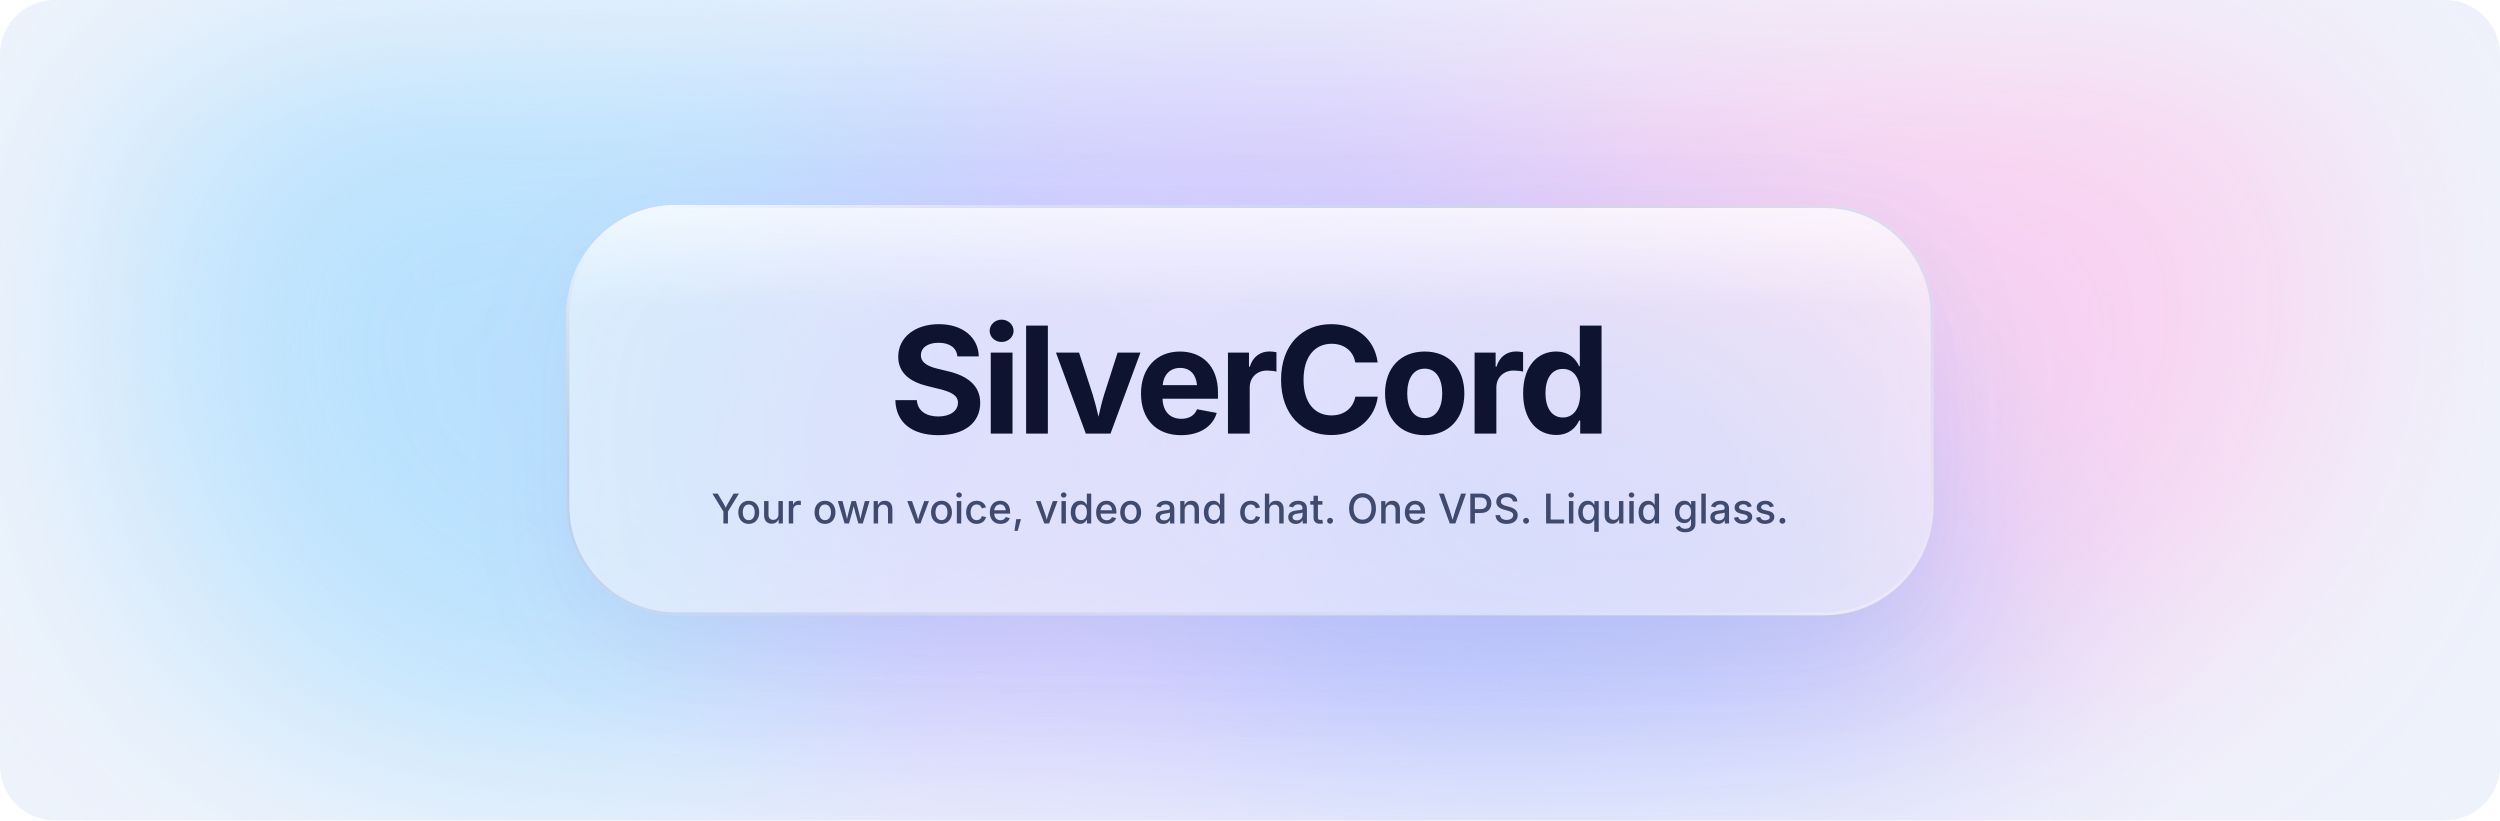
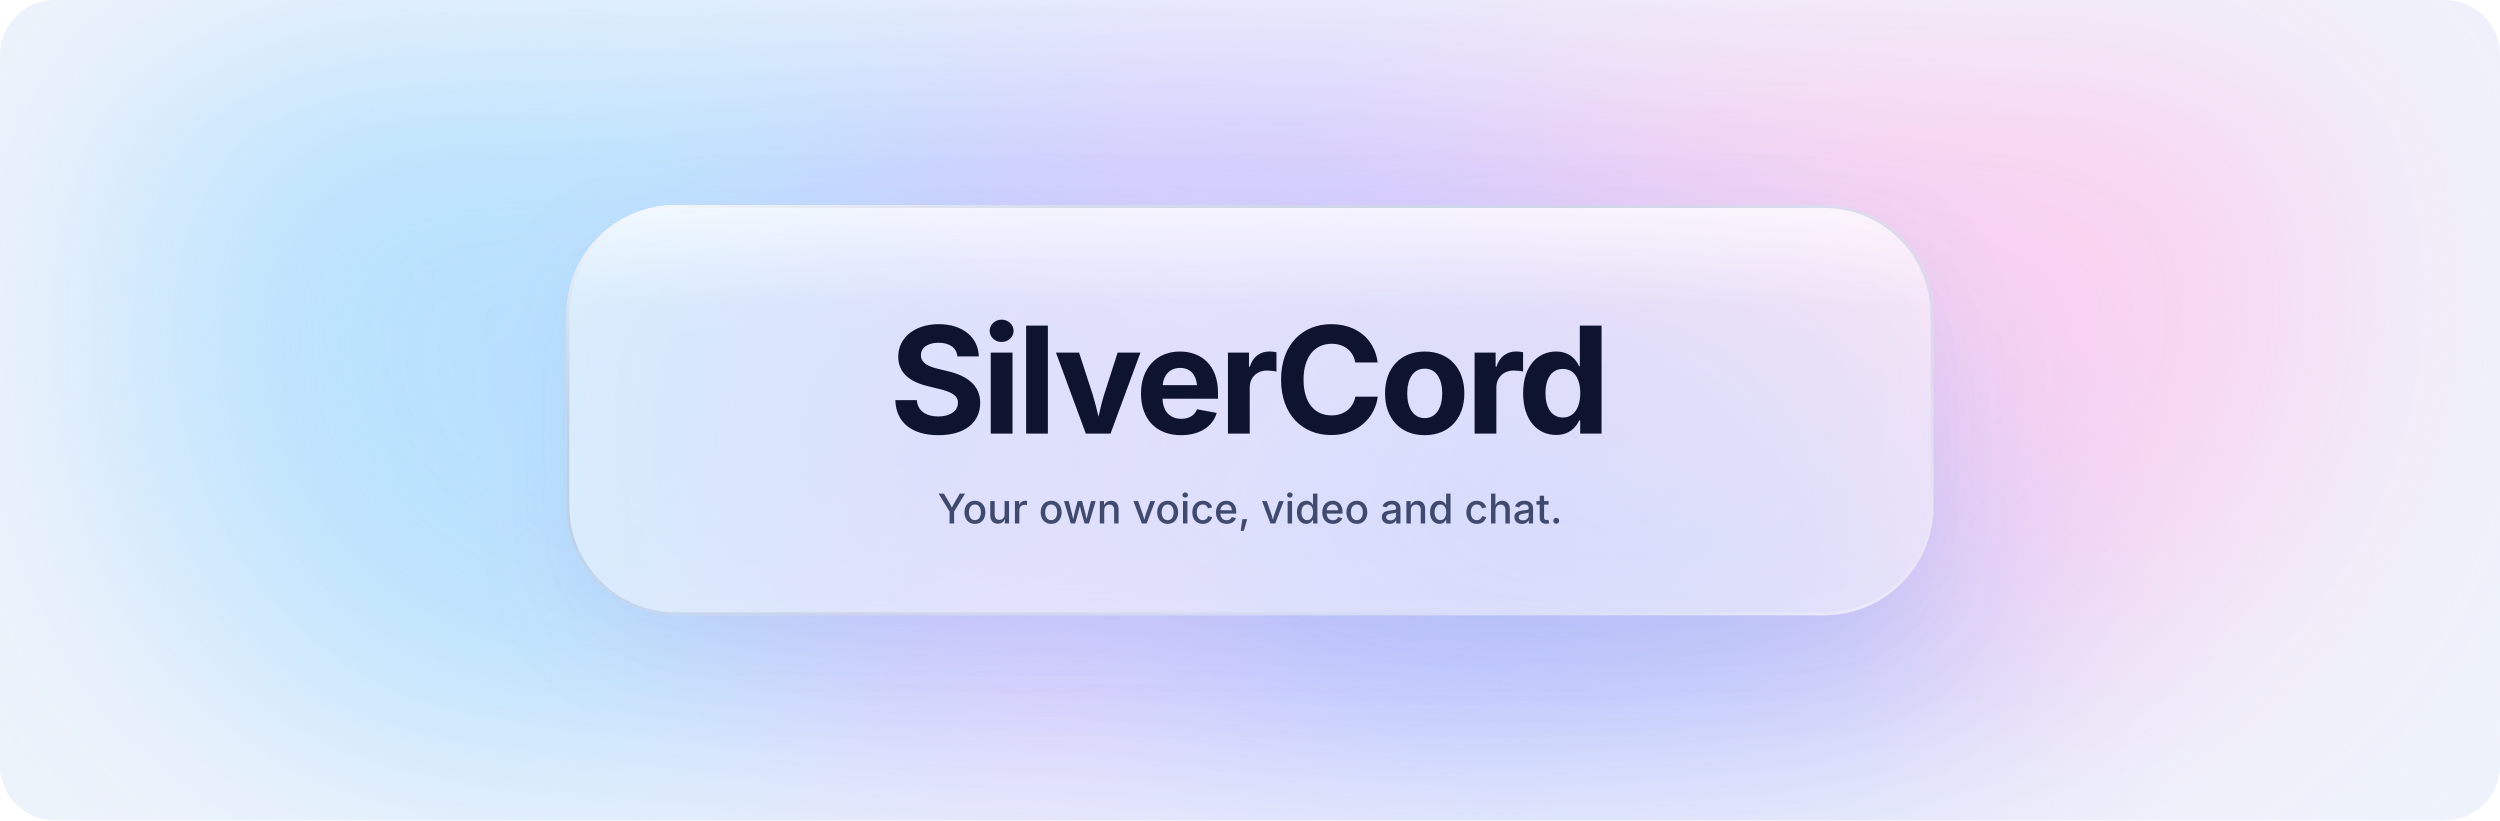
<svg xmlns="http://www.w3.org/2000/svg" width="1280" height="420" viewBox="0 0 1280 420" role="img" aria-label="SilverCord">
  <defs>
    <filter id="aurora" x="-50%" y="-50%" width="200%" height="200%">
      <feGaussianBlur stdDeviation="70" />
    </filter>
    <filter id="grain">
      <feTurbulence type="fractalNoise" baseFrequency="0.9" numOctaves="2" stitchTiles="stitch" />
      <feColorMatrix values="0 0 0 0 1  0 0 0 0 1  0 0 0 0 1  0 0 0 0.05 0" />
    </filter>
    <filter id="soft" x="-20%" y="-40%" width="140%" height="180%">
      <feDropShadow dx="0" dy="18" stdDeviation="22" flood-color="#8EA2D8" flood-opacity="0.35" />
    </filter>
    <linearGradient id="rim" x1="0" y1="0" x2="1" y2="1">
      <stop offset="0" stop-color="rgba(255,255,255,0.95)" />
      <stop offset="0.45" stop-color="rgba(120,140,190,0.25)" />
      <stop offset="1" stop-color="rgba(255,255,255,0.95)" stop-opacity="0.35" />
    </linearGradient>
    <linearGradient id="sheen" x1="0" y1="0" x2="0" y2="1">
      <stop offset="0" stop-color="#FFFFFF" stop-opacity="0.6" />
      <stop offset="0.5" stop-color="#FFFFFF" stop-opacity="0" />
    </linearGradient>
    <radialGradient id="spec" cx="0" cy="0" r="1">
      <stop offset="0" stop-color="#FFFFFF" stop-opacity="0.8" />
      <stop offset="1" stop-color="#FFFFFF" stop-opacity="0" />
    </radialGradient>
    <clipPath id="frame">
      <rect width="1280" height="420" rx="28" />
    </clipPath>
    <clipPath id="card">
      <rect x="290" y="105" width="700" height="210" rx="56" />
    </clipPath>
  </defs>
  <g clip-path="url(#frame)">
    <rect width="1280" height="420" fill="#EEF3FB" />
    <g filter="url(#aurora)">
      <circle cx="300" cy="170" r="240" fill="#9FD8FF" opacity="0.7">
        <animateTransform attributeName="transform" type="translate" values="0 0; 60 30; 0 0" dur="18s" repeatCount="indefinite" calcMode="spline" keySplines="0.45 0 0.55 1; 0.45 0 0.55 1" />
      </circle>
      <circle cx="640" cy="260" r="260" fill="#C7B8FF" opacity="0.7">
        <animateTransform attributeName="transform" type="translate" values="0 0; -80 -40; 0 0" dur="22s" repeatCount="indefinite" calcMode="spline" keySplines="0.45 0 0.55 1; 0.45 0 0.55 1" />
      </circle>
      <circle cx="980" cy="150" r="220" fill="#FFC2EC" opacity="0.7">
        <animateTransform attributeName="transform" type="translate" values="0 0; -50 50; 0 0" dur="26s" repeatCount="indefinite" calcMode="spline" keySplines="0.45 0 0.55 1; 0.45 0 0.55 1" />
      </circle>
      <circle cx="820" cy="330" r="200" fill="#A9BDFF" opacity="0.7">
        <animateTransform attributeName="transform" type="translate" values="0 0; 70 -30; 0 0" dur="20s" repeatCount="indefinite" calcMode="spline" keySplines="0.45 0 0.55 1; 0.45 0 0.55 1" />
      </circle>
    </g>
    <rect width="1280" height="420" filter="url(#grain)" />
    <g filter="url(#soft)">
      <rect x="290" y="105" width="700" height="210" rx="56" fill="rgba(255,255,255,0.45)" />
    </g>
    <g clip-path="url(#card)">
      <rect x="290" y="105" width="700" height="105" fill="url(#sheen)" />
      <ellipse cx="0" cy="0" rx="260" ry="140" fill="url(#spec)">
        <animateTransform attributeName="transform" type="translate" values="360 110; 920 140; 360 110" dur="14s" repeatCount="indefinite" calcMode="spline" keySplines="0.45 0 0.55 1; 0.45 0 0.55 1" />
      </ellipse>
    </g>
    <rect x="290.75" y="105.75" width="698.5" height="208.5" rx="55.25" fill="none" stroke="url(#rim)" stroke-width="1.5" />
    <text x="640" y="222" text-anchor="middle" font-family="Figtree, 'Segoe UI Variable Display', 'Segoe UI', Inter, system-ui, sans-serif" font-size="76" font-weight="650" letter-spacing="-2.5" fill="#0E1430">SilverCord</text>
-     <text x="640" y="268" text-anchor="middle" font-family="Figtree, 'Segoe UI Variable Display', 'Segoe UI', Inter, system-ui, sans-serif" font-size="21" font-weight="450" fill="#3F4A6E">Your own voice, video and chat. One VPS. Liquid glass.</text>
+     <text x="640" y="268" text-anchor="middle" font-family="Figtree, 'Segoe UI Variable Display', 'Segoe UI', Inter, system-ui, sans-serif" font-size="21" font-weight="450" fill="#3F4A6E">Your own voice, video and chat.</text>
  </g>
</svg>
